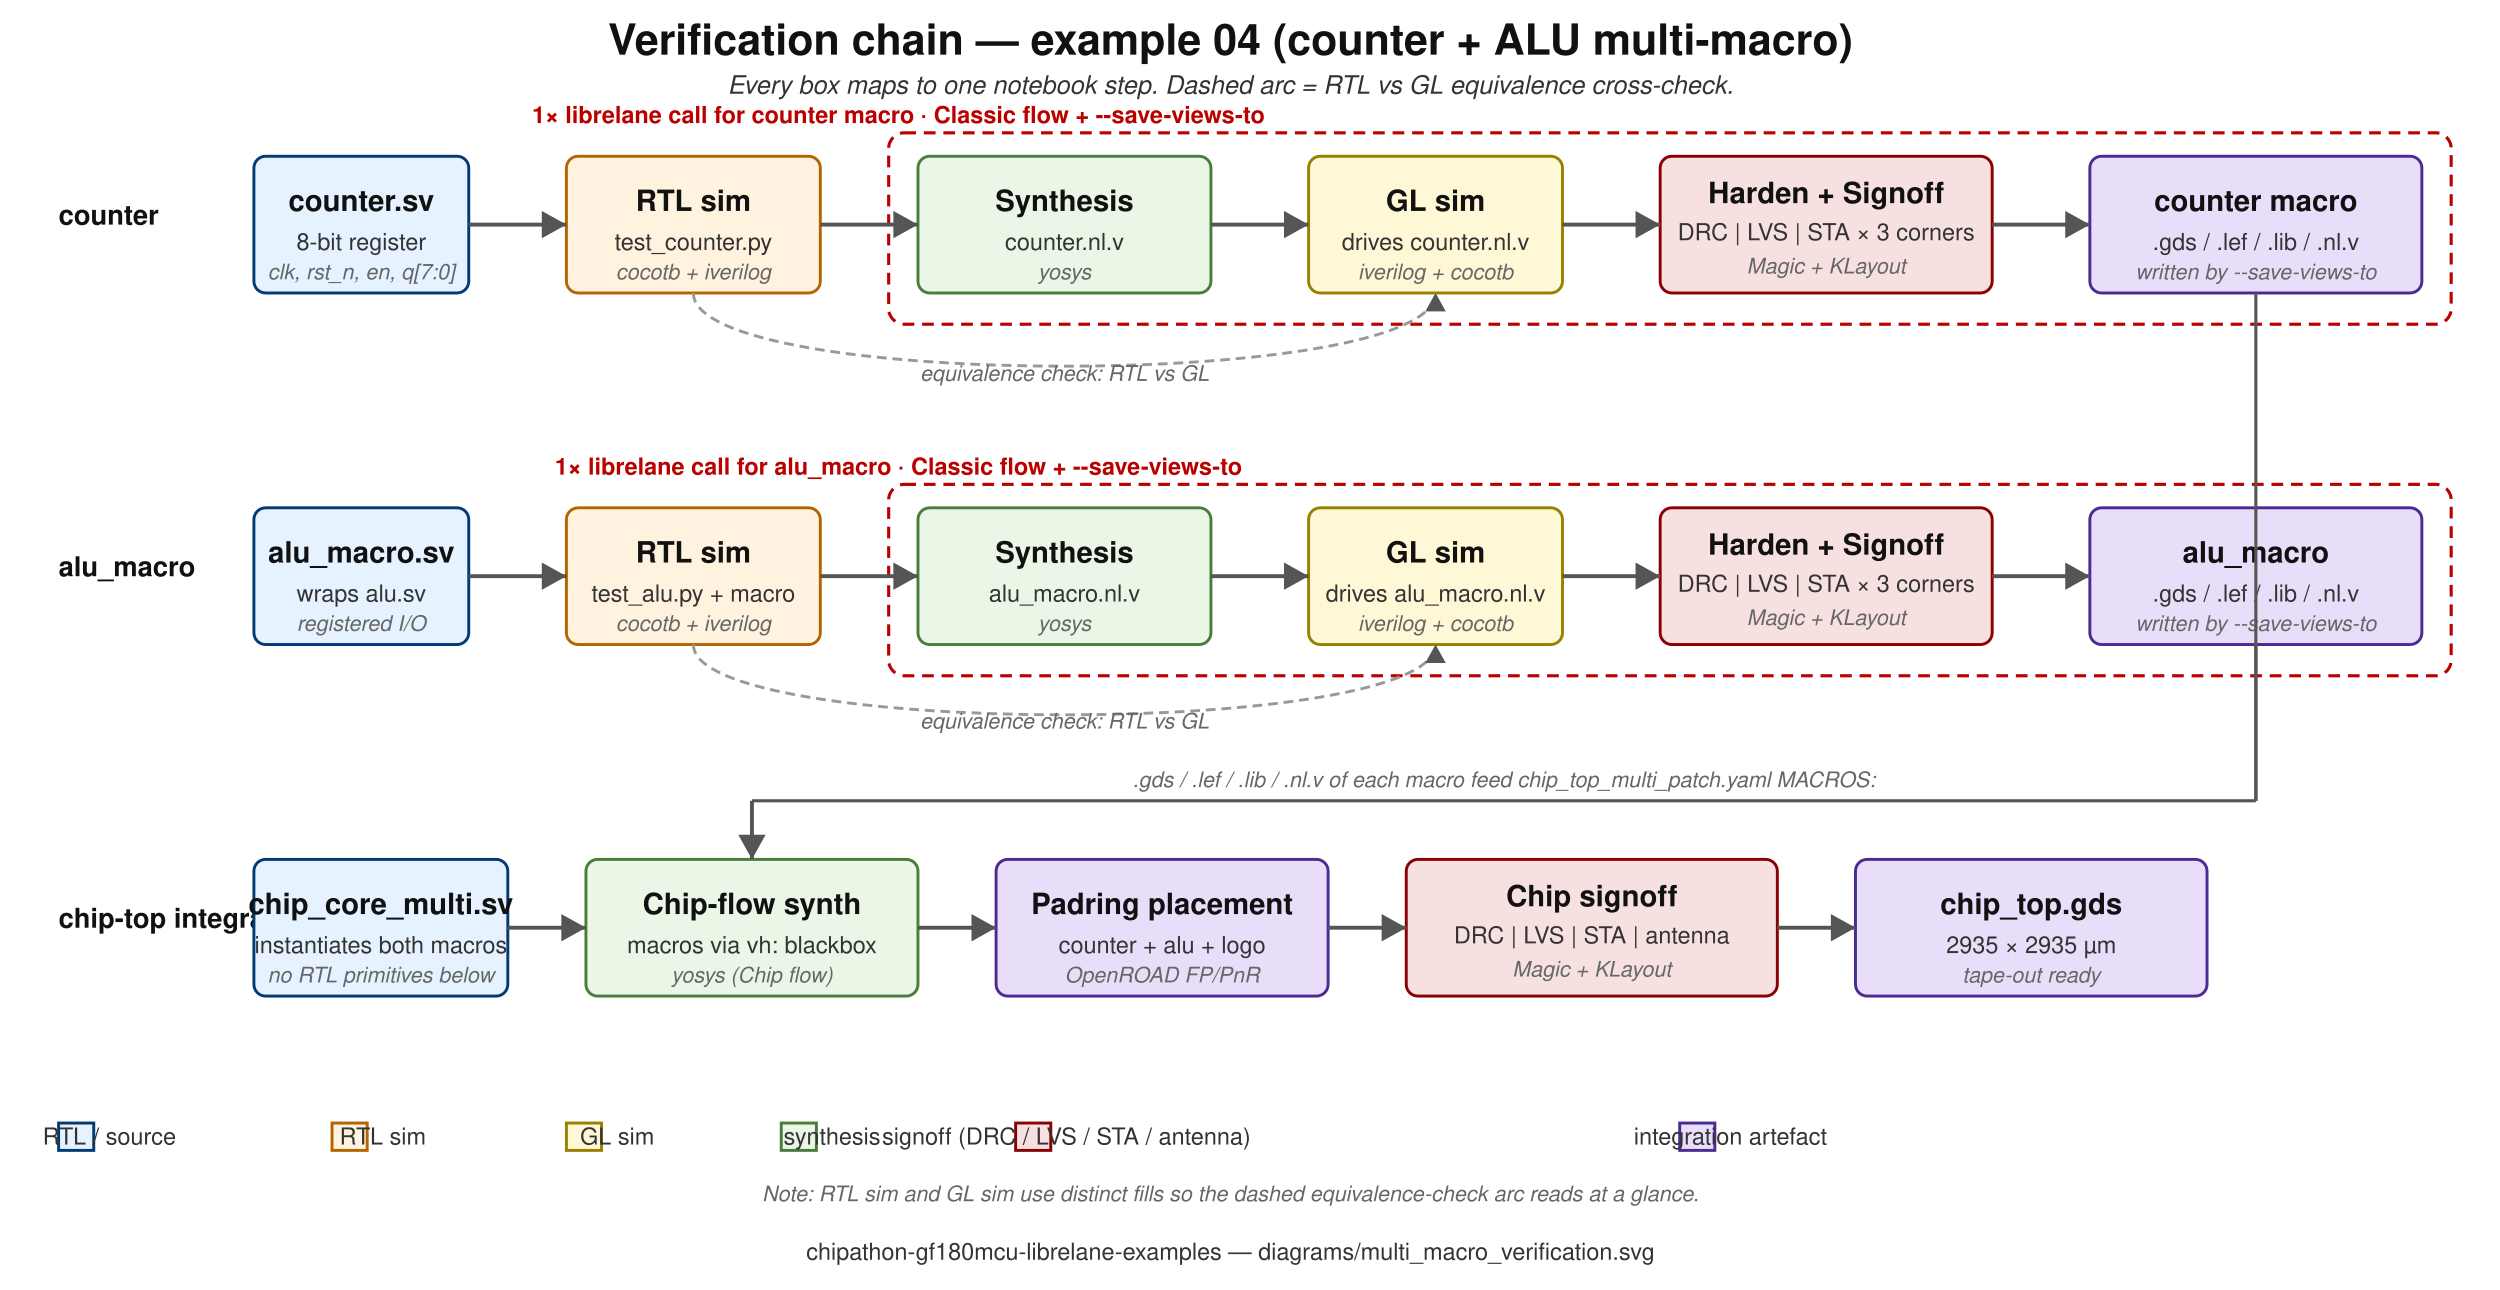
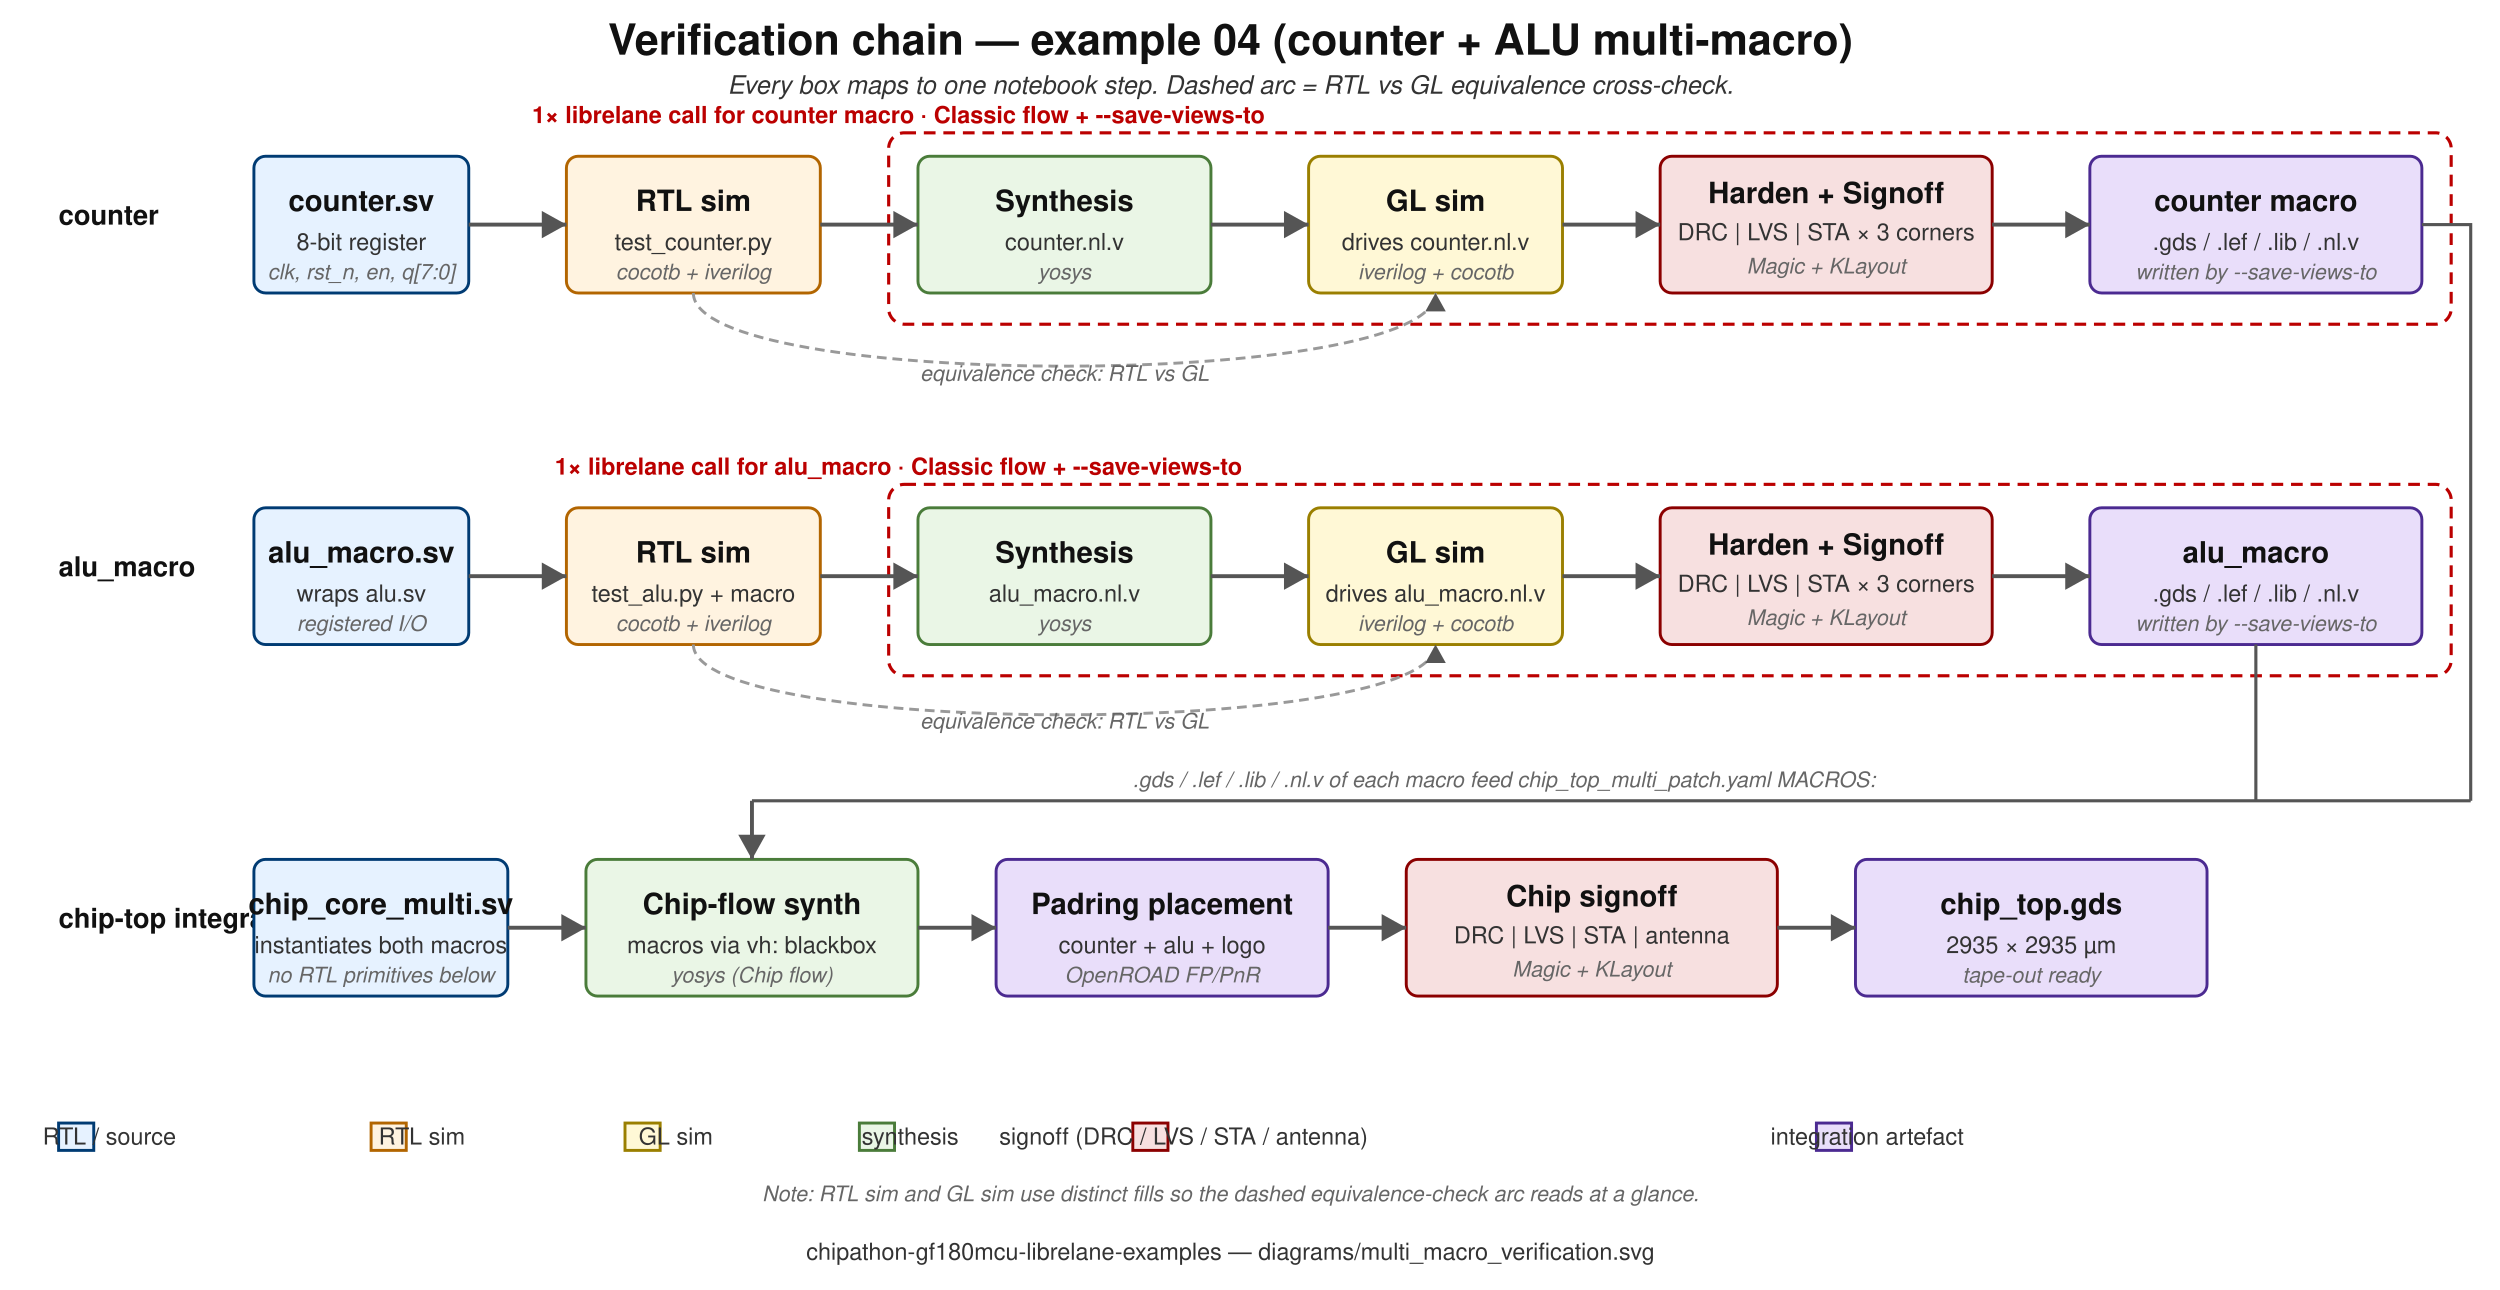
<svg xmlns="http://www.w3.org/2000/svg" viewBox="0 0 1280 660" font-family="Helvetica,Arial,sans-serif">
  <style>
    .rtl-box     { fill:#e6f2ff; stroke:#003b73; stroke-width:1.5; }
    .rtlsim-box  { fill:#fff3e0; stroke:#b26500; stroke-width:1.5; }
    .glsim-box   { fill:#fff8d6; stroke:#9a7f00; stroke-width:1.5; }
    .synth-box   { fill:#eaf6e6; stroke:#4a7c3a; stroke-width:1.5; }
    .signoff-box { fill:#f7e0e0; stroke:#8b0000; stroke-width:1.5; }
    .integ-box   { fill:#e9defa; stroke:#4b2a91; stroke-width:1.5; }
    .orchestrator-frame { fill:none; stroke:#b00; stroke-width:1.6; stroke-dasharray:6,4; }

    .label       { font-size:15px; fill:#111; text-anchor:middle; font-weight:bold; }
    .sublabel    { font-size:12px; fill:#333; text-anchor:middle; }
    .tool        { font-size:11px; fill:#666; text-anchor:middle; font-style:italic; }
    .title       { font-size:22px; fill:#111; text-anchor:middle; font-weight:bold; }
    .caption     { font-size:13px; fill:#333; text-anchor:middle; font-style:italic; }
    .arrow       { fill:none; stroke:#555; stroke-width:2; marker-end:url(#arrow); }
    .arrow-soft  { fill:none; stroke:#999; stroke-width:1.5; stroke-dasharray:5,3; marker-end:url(#arrow); }
    .rail        { fill:none; stroke:#555; stroke-width:1.6; }
    .rail-arrow  { fill:none; stroke:#555; stroke-width:2; marker-end:url(#arrow); }
    .track-label { font-size:14px; fill:#111; font-weight:bold; text-anchor:start; }
    .frame-label { font-size:12px; fill:#b00; font-weight:bold; text-anchor:middle; }
  </style>
  <defs>
    <marker id="arrow" viewBox="0 0 10 10" refX="9" refY="5" markerWidth="7" markerHeight="7" orient="auto">
      <path d="M0,0 L0,10 L9,5 z" fill="#555" />
    </marker>
  </defs>
  <text class="title" x="630" y="28">Verification chain — example 04 (counter + ALU multi-macro)</text>
  <text class="caption" x="630" y="48">Every box maps to one notebook step. Dashed arc = RTL vs GL equivalence cross-check.</text>
  <text class="track-label" x="30" y="115">counter</text>
  <text class="track-label" x="30" y="295">alu_macro</text>
  <text class="track-label" x="30" y="475">chip-top integration</text>
  <rect class="rtl-box" x="130" y="80" width="110" height="70" rx="6" />
  <text class="label" x="185" y="108">counter.sv</text>
  <text class="sublabel" x="185" y="128">8-bit register</text>
  <text class="tool" x="185" y="143">clk, rst_n, en, q[7:0]</text>
  <rect class="rtlsim-box" x="290" y="80" width="130" height="70" rx="6" />
  <text class="label" x="355" y="108">RTL sim</text>
  <text class="sublabel" x="355" y="128">test_counter.py</text>
  <text class="tool" x="355" y="143">cocotb + iverilog</text>
  <rect class="orchestrator-frame" x="455" y="68" width="800" height="98" rx="8" />
  <text class="frame-label" x="460" y="63" text-anchor="start">1× librelane call for counter macro  ·  Classic flow + --save-views-to</text>
  <rect class="synth-box" x="470" y="80" width="150" height="70" rx="6" />
  <text class="label" x="545" y="108">Synthesis</text>
  <text class="sublabel" x="545" y="128">counter.nl.v</text>
  <text class="tool" x="545" y="143">yosys</text>
  <rect class="glsim-box" x="670" y="80" width="130" height="70" rx="6" />
  <text class="label" x="735" y="108">GL sim</text>
  <text class="sublabel" x="735" y="128">drives counter.nl.v</text>
  <text class="tool" x="735" y="143">iverilog + cocotb</text>
  <rect class="signoff-box" x="850" y="80" width="170" height="70" rx="6" />
  <text class="label" x="935" y="104">Harden + Signoff</text>
  <text class="sublabel" x="935" y="123">DRC | LVS | STA × 3 corners</text>
  <text class="tool" x="935" y="140">Magic + KLayout</text>
  <rect class="integ-box" x="1070" y="80" width="170" height="70" rx="6" />
  <text class="label" x="1155" y="108">counter macro</text>
  <text class="sublabel" x="1155" y="128">.gds / .lef / .lib / .nl.v</text>
  <text class="tool" x="1155" y="143">written by --save-views-to</text>
  <path class="arrow" d="M240,115 L290,115" />
  <path class="arrow" d="M420,115 L470,115" />
  <path class="arrow" d="M620,115 L670,115" />
  <path class="arrow" d="M800,115 L850,115" />
  <path class="arrow" d="M1020,115 L1070,115" />
  <path class="arrow-soft" d="M355,150 C355,200 735,200 735,150" />
  <text class="tool" x="545" y="195">equivalence check: RTL vs GL</text>
  <rect class="rtl-box" x="130" y="260" width="110" height="70" rx="6" />
  <text class="label" x="185" y="288">alu_macro.sv</text>
  <text class="sublabel" x="185" y="308">wraps alu.sv</text>
  <text class="tool" x="185" y="323">registered I/O</text>
  <rect class="rtlsim-box" x="290" y="260" width="130" height="70" rx="6" />
  <text class="label" x="355" y="288">RTL sim</text>
  <text class="sublabel" x="355" y="308">test_alu.py + macro</text>
  <text class="tool" x="355" y="323">cocotb + iverilog</text>
  <rect class="orchestrator-frame" x="455" y="248" width="800" height="98" rx="8" />
  <text class="frame-label" x="460" y="243" text-anchor="start">1× librelane call for alu_macro  ·  Classic flow + --save-views-to</text>
  <rect class="synth-box" x="470" y="260" width="150" height="70" rx="6" />
  <text class="label" x="545" y="288">Synthesis</text>
  <text class="sublabel" x="545" y="308">alu_macro.nl.v</text>
  <text class="tool" x="545" y="323">yosys</text>
  <rect class="glsim-box" x="670" y="260" width="130" height="70" rx="6" />
  <text class="label" x="735" y="288">GL sim</text>
  <text class="sublabel" x="735" y="308">drives alu_macro.nl.v</text>
  <text class="tool" x="735" y="323">iverilog + cocotb</text>
  <rect class="signoff-box" x="850" y="260" width="170" height="70" rx="6" />
  <text class="label" x="935" y="284">Harden + Signoff</text>
  <text class="sublabel" x="935" y="303">DRC | LVS | STA × 3 corners</text>
  <text class="tool" x="935" y="320">Magic + KLayout</text>
  <rect class="integ-box" x="1070" y="260" width="170" height="70" rx="6" />
  <text class="label" x="1155" y="288">alu_macro</text>
  <text class="sublabel" x="1155" y="308">.gds / .lef / .lib / .nl.v</text>
  <text class="tool" x="1155" y="323">written by --save-views-to</text>
  <path class="arrow" d="M240,295 L290,295" />
  <path class="arrow" d="M420,295 L470,295" />
  <path class="arrow" d="M620,295 L670,295" />
  <path class="arrow" d="M800,295 L850,295" />
  <path class="arrow" d="M1020,295 L1070,295" />
  <path class="arrow-soft" d="M355,330 C355,378 735,378 735,330" />
  <text class="tool" x="545" y="373">equivalence check: RTL vs GL</text>
  <rect class="rtl-box" x="130" y="440" width="130" height="70" rx="6" />
  <text class="label" x="195" y="468">chip_core_multi.sv</text>
  <text class="sublabel" x="195" y="488">instantiates both macros</text>
  <text class="tool" x="195" y="503">no RTL primitives below</text>
  <rect class="synth-box" x="300" y="440" width="170" height="70" rx="6" />
  <text class="label" x="385" y="468">Chip-flow synth</text>
  <text class="sublabel" x="385" y="488">macros via vh: blackbox</text>
  <text class="tool" x="385" y="503">yosys (Chip flow)</text>
  <rect class="integ-box" x="510" y="440" width="170" height="70" rx="6" />
  <text class="label" x="595" y="468">Padring placement</text>
  <text class="sublabel" x="595" y="488">counter + alu + logo</text>
  <text class="tool" x="595" y="503">OpenROAD FP/PnR</text>
  <rect class="signoff-box" x="720" y="440" width="190" height="70" rx="6" />
  <text class="label" x="815" y="464">Chip signoff</text>
  <text class="sublabel" x="815" y="483">DRC | LVS | STA | antenna</text>
  <text class="tool" x="815" y="500">Magic + KLayout</text>
  <rect class="integ-box" x="950" y="440" width="180" height="70" rx="6" />
  <text class="label" x="1040" y="468">chip_top.gds</text>
  <text class="sublabel" x="1040" y="488">2935 × 2935 µm</text>
  <text class="tool" x="1040" y="503">tape-out ready</text>
  <path class="arrow" d="M260,475 L300,475" />
  <path class="arrow" d="M470,475 L510,475" />
  <path class="arrow" d="M680,475 L720,475" />
  <path class="arrow" d="M910,475 L950,475" />
-   <path class="rail" d="M1155,150 L1155,410" />
+   <path class="rail" d="M1240,115 L1265,115 L1265,410" />
  <path class="rail" d="M1155,330 L1155,410" />
-   <path class="rail" d="M1155,410 L385,410" />
+   <path class="rail" d="M1265,410 L385,410" />
  <path class="rail-arrow" d="M385,410 L385,440" />
  <text class="tool" x="770" y="403" text-anchor="middle">.gds / .lef / .lib / .nl.v of each macro feed chip_top_multi_patch.yaml MACROS:</text>
  <g transform="translate(30,575)">
    <rect class="rtl-box" x="0" y="0" width="18" height="14" />
    <text class="sublabel" x="26" y="11" text-anchor="start">RTL / source</text>
-     <rect class="rtlsim-box" x="140" y="0" width="18" height="14" />
-     <text class="sublabel" x="166" y="11" text-anchor="start">RTL sim</text>
-     <rect class="glsim-box" x="260" y="0" width="18" height="14" />
-     <text class="sublabel" x="286" y="11" text-anchor="start">GL sim</text>
-     <rect class="synth-box" x="370" y="0" width="18" height="14" />
-     <text class="sublabel" x="396" y="11" text-anchor="start">synthesis</text>
-     <rect class="signoff-box" x="490" y="0" width="18" height="14" />
-     <text class="sublabel" x="516" y="11" text-anchor="start">signoff (DRC / LVS / STA / antenna)</text>
-     <rect class="integ-box" x="830" y="0" width="18" height="14" />
-     <text class="sublabel" x="856" y="11" text-anchor="start">integration artefact</text>
+     <rect class="rtlsim-box" x="160" y="0" width="18" height="14" />
+     <text class="sublabel" x="186" y="11" text-anchor="start">RTL sim</text>
+     <rect class="glsim-box" x="290" y="0" width="18" height="14" />
+     <text class="sublabel" x="316" y="11" text-anchor="start">GL sim</text>
+     <rect class="synth-box" x="410" y="0" width="18" height="14" />
+     <text class="sublabel" x="436" y="11" text-anchor="start">synthesis</text>
+     <rect class="signoff-box" x="550" y="0" width="18" height="14" />
+     <text class="sublabel" x="576" y="11" text-anchor="start">signoff (DRC / LVS / STA / antenna)</text>
+     <rect class="integ-box" x="900" y="0" width="18" height="14" />
+     <text class="sublabel" x="926" y="11" text-anchor="start">integration artefact</text>
  </g>
  <text class="tool" x="630" y="615" text-anchor="middle">Note: RTL sim and GL sim use distinct fills so the dashed equivalence-check arc reads at a glance.</text>
  <text class="sublabel" x="630" y="645" font-size="11" fill="#777">
    chipathon-gf180mcu-librelane-examples — diagrams/multi_macro_verification.svg
  </text>
</svg>
